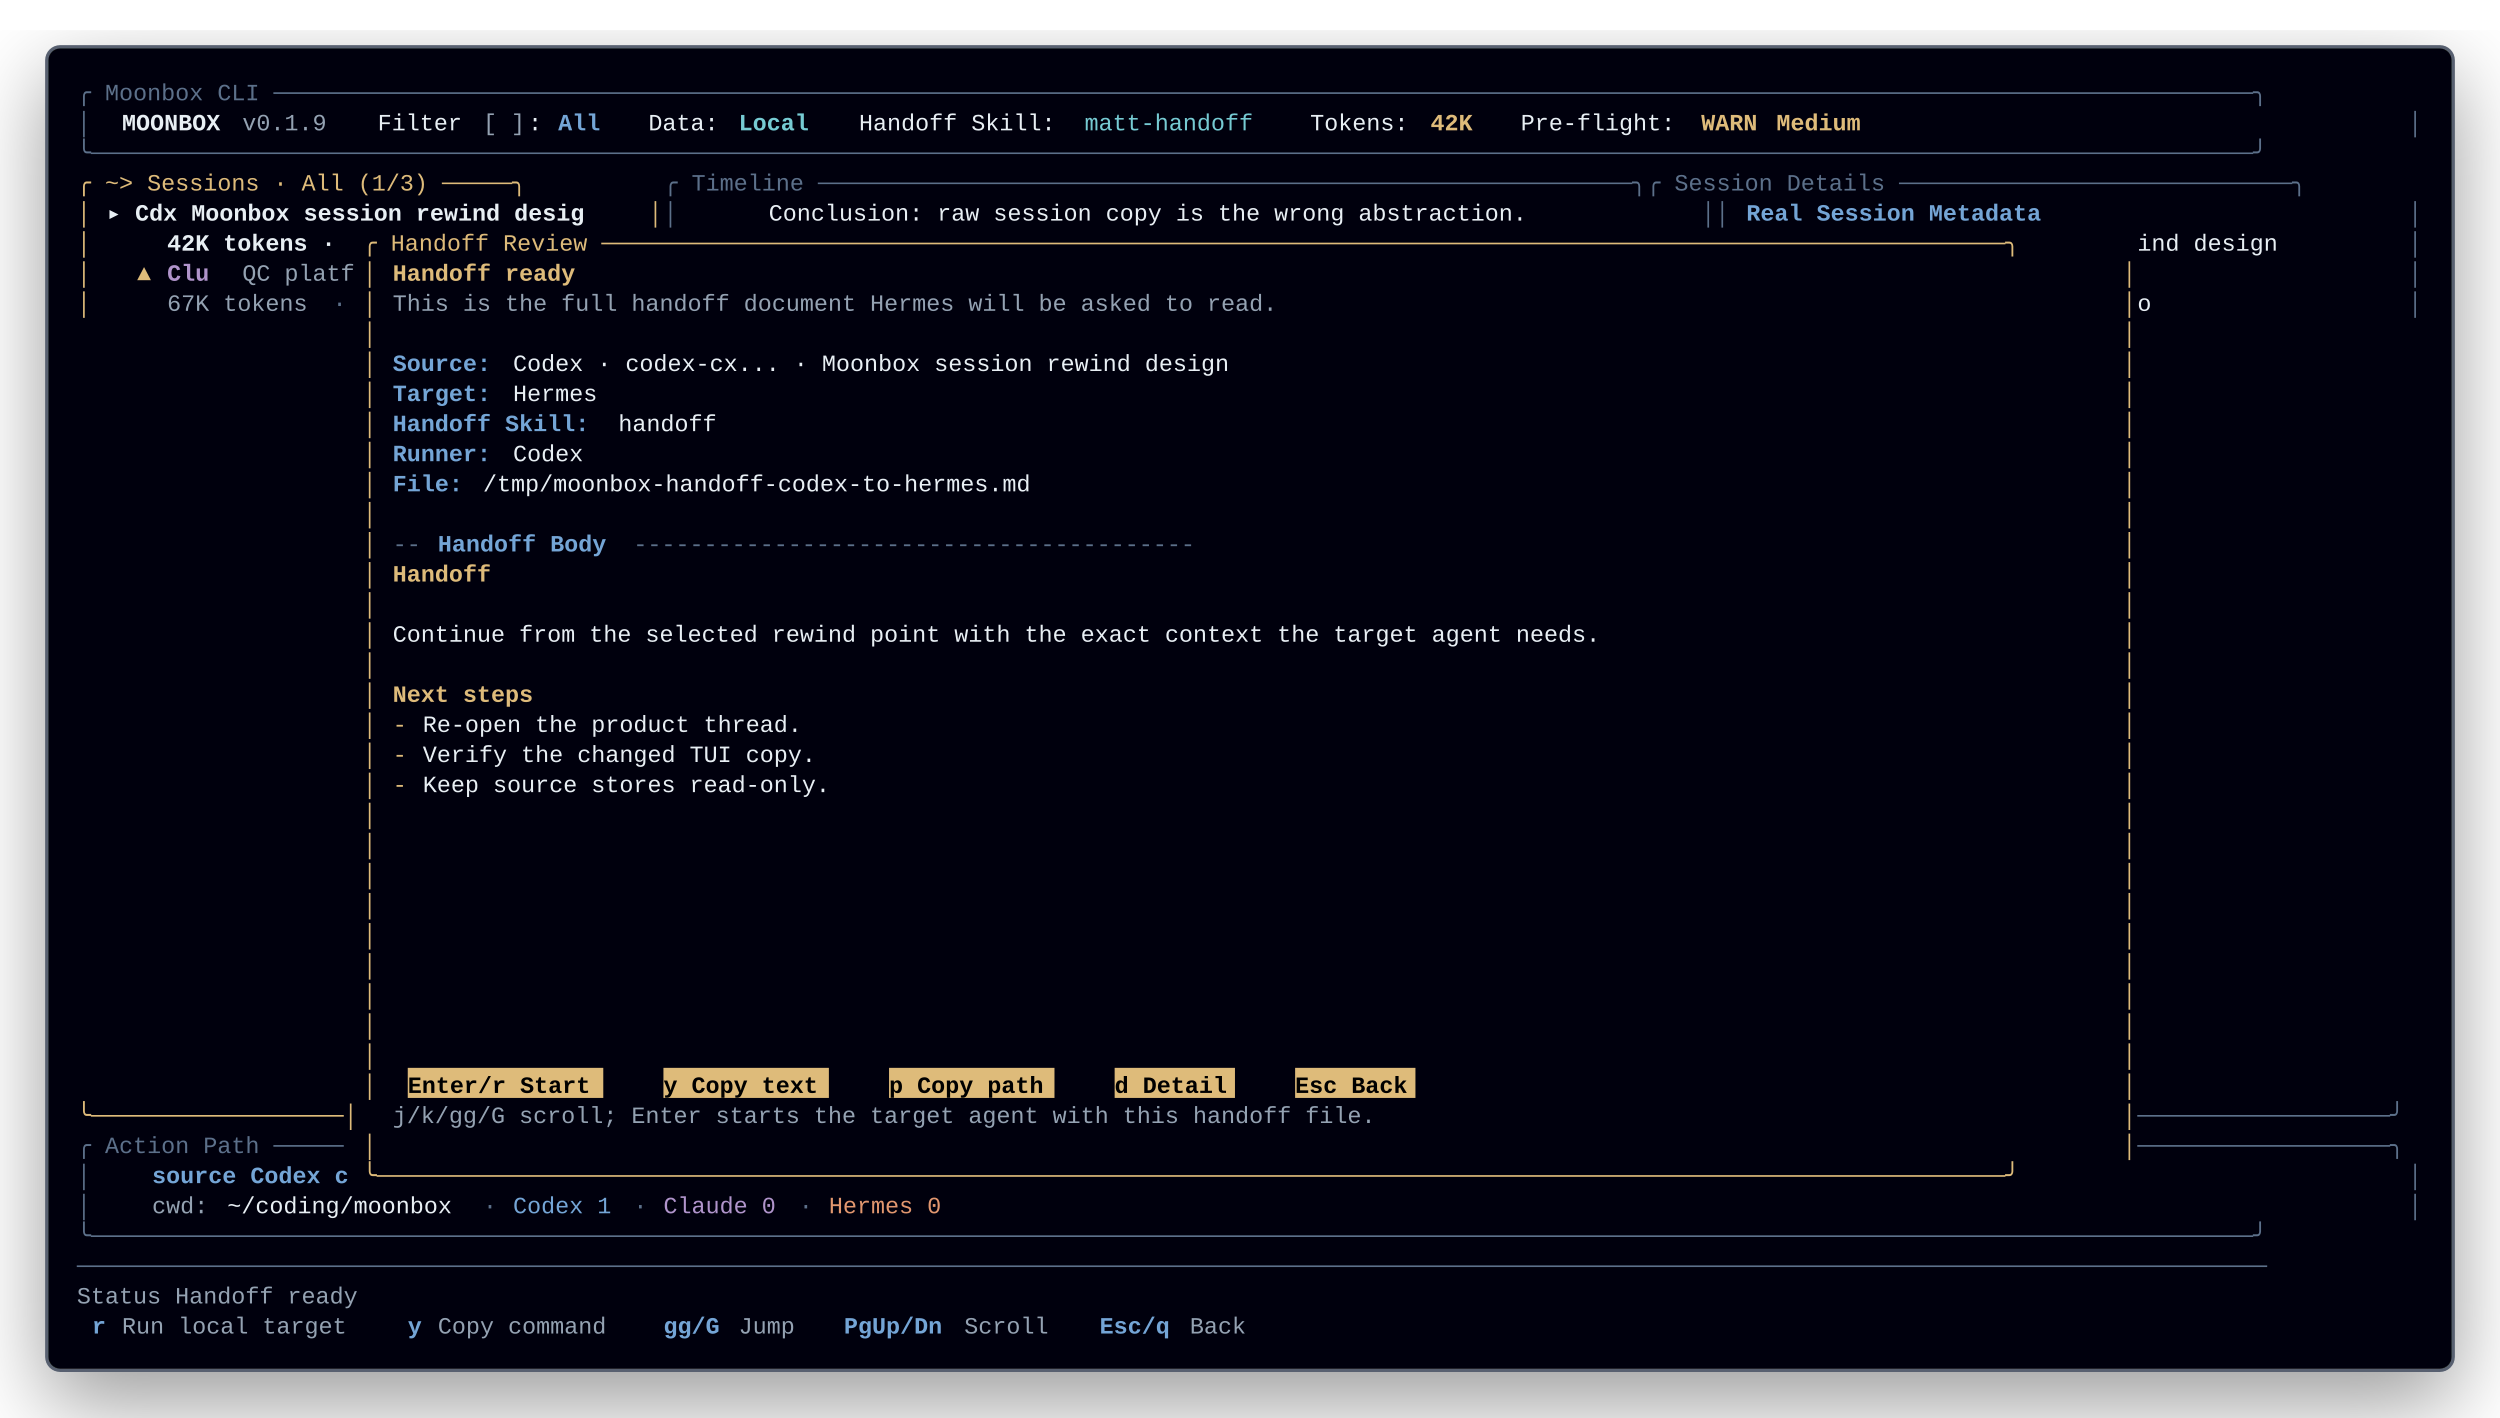
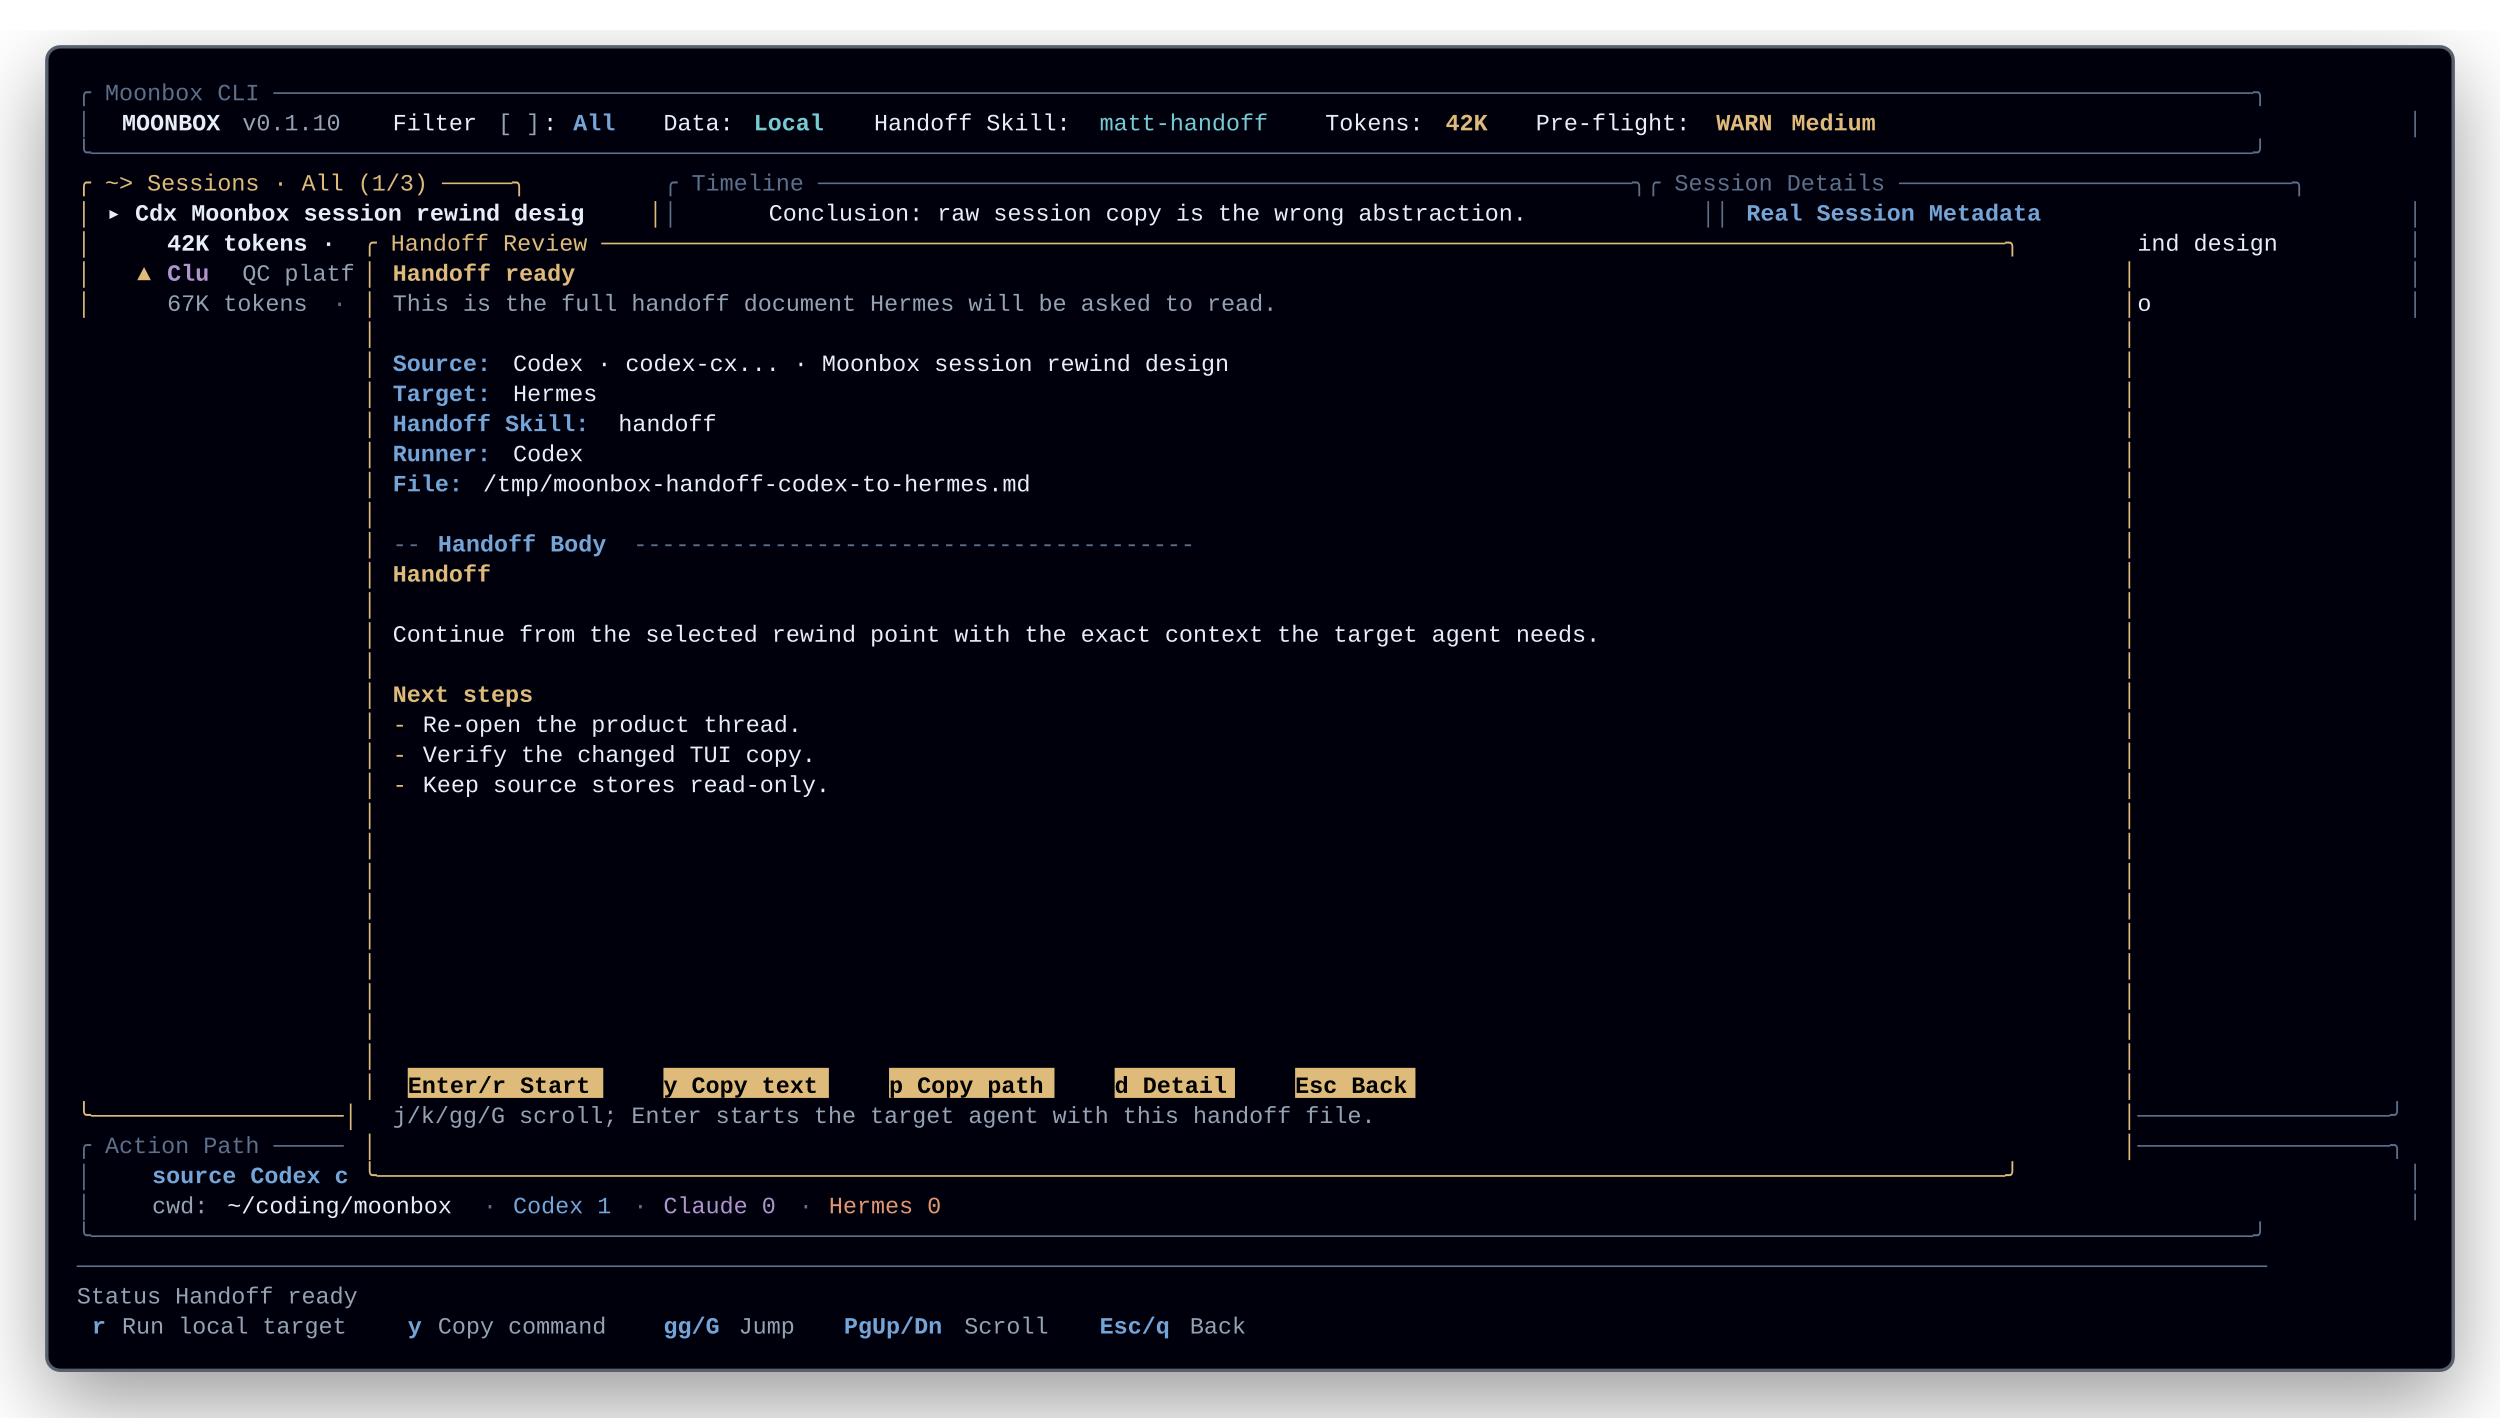
<svg xmlns="http://www.w3.org/2000/svg" width="1496" height="848" viewBox="0 0 1496 848" role="img" aria-labelledby="title desc">
  <defs>
    <filter id="shadow" x="-10%" y="-10%" width="120%" height="120%">
      <feDropShadow dx="0" dy="18" stdDeviation="26" flood-color="#000000" flood-opacity="0.40" />
    </filter>
    <style>
      .mono { font-family: ui-monospace, SFMono-Regular, Menlo, Monaco, Consolas, "Liberation Mono", monospace; white-space: pre; }
    </style>
  </defs>
  <rect x="28" y="28" width="1440" height="792" rx="8" fill="#050607" stroke="#58616f" stroke-width="2" filter="url(#shadow)" />
  <text x="46" y="60" class="mono" font-size="14" font-weight="500" fill="#5c708a">╭ Moonbox CLI ─────────────────────────────────────────────────────────────────────────────────────────────────────────────────────────────────────────────╮</text>
  <text x="46" y="78" class="mono" font-size="14" font-weight="500" fill="#5c708a">│</text>
  <text x="73" y="78" class="mono" font-size="14" font-weight="800" fill="#e8eff4">MOONBOX</text>
-   <text x="145" y="78" class="mono" font-size="14" font-weight="500" fill="#94a2b2">v0.1.9</text>
-   <text x="226" y="78" class="mono" font-size="14" font-weight="500" fill="#e8eff4">Filter</text>
-   <text x="289" y="78" class="mono" font-size="14" font-weight="500" fill="#94a2b2">[ ]</text>
-   <text x="316" y="78" class="mono" font-size="14" font-weight="500" fill="#e8eff4">:</text>
-   <text x="334" y="78" class="mono" font-size="14" font-weight="800" fill="#74a5d6">All</text>
-   <text x="388" y="78" class="mono" font-size="14" font-weight="500" fill="#e8eff4">Data:</text>
-   <text x="442" y="78" class="mono" font-size="14" font-weight="800" fill="#76cbd3">Local</text>
-   <text x="514" y="78" class="mono" font-size="14" font-weight="500" fill="#e8eff4">Handoff Skill:</text>
-   <text x="649" y="78" class="mono" font-size="14" font-weight="500" fill="#76cbd3">matt-handoff</text>
-   <text x="784" y="78" class="mono" font-size="14" font-weight="500" fill="#e8eff4">Tokens:</text>
-   <text x="856" y="78" class="mono" font-size="14" font-weight="800" fill="#debb7a">42K</text>
-   <text x="910" y="78" class="mono" font-size="14" font-weight="500" fill="#e8eff4">Pre-flight:</text>
-   <text x="1018" y="78" class="mono" font-size="14" font-weight="800" fill="#debb7a">WARN</text>
-   <text x="1063" y="78" class="mono" font-size="14" font-weight="800" fill="#debb7a">Medium</text>
+   <text x="145" y="78" class="mono" font-size="14" font-weight="500" fill="#94a2b2">v0.1.10</text>
+   <text x="235" y="78" class="mono" font-size="14" font-weight="500" fill="#e8eff4">Filter</text>
+   <text x="298" y="78" class="mono" font-size="14" font-weight="500" fill="#94a2b2">[ ]</text>
+   <text x="325" y="78" class="mono" font-size="14" font-weight="500" fill="#e8eff4">:</text>
+   <text x="343" y="78" class="mono" font-size="14" font-weight="800" fill="#74a5d6">All</text>
+   <text x="397" y="78" class="mono" font-size="14" font-weight="500" fill="#e8eff4">Data:</text>
+   <text x="451" y="78" class="mono" font-size="14" font-weight="800" fill="#76cbd3">Local</text>
+   <text x="523" y="78" class="mono" font-size="14" font-weight="500" fill="#e8eff4">Handoff Skill:</text>
+   <text x="658" y="78" class="mono" font-size="14" font-weight="500" fill="#76cbd3">matt-handoff</text>
+   <text x="793" y="78" class="mono" font-size="14" font-weight="500" fill="#e8eff4">Tokens:</text>
+   <text x="865" y="78" class="mono" font-size="14" font-weight="800" fill="#debb7a">42K</text>
+   <text x="919" y="78" class="mono" font-size="14" font-weight="500" fill="#e8eff4">Pre-flight:</text>
+   <text x="1027" y="78" class="mono" font-size="14" font-weight="800" fill="#debb7a">WARN</text>
+   <text x="1072" y="78" class="mono" font-size="14" font-weight="800" fill="#debb7a">Medium</text>
  <text x="1441" y="78" class="mono" font-size="14" font-weight="500" fill="#5c708a">│</text>
  <text x="46" y="96" class="mono" font-size="14" font-weight="500" fill="#5c708a">╰──────────────────────────────────────────────────────────────────────────────────────────────────────────────────────────────────────────────────────────╯</text>
  <text x="46" y="114" class="mono" font-size="14" font-weight="500" fill="#debb7a">╭ ~&gt; Sessions · All (1/3)        ─────╮</text>
  <text x="397" y="114" class="mono" font-size="14" font-weight="500" fill="#5c708a">╭ Timeline ──────────────────────────────────────────────────────────╮╭ Session Details ────────────────────────────╮</text>
  <text x="46" y="132" class="mono" font-size="14" font-weight="500" fill="#debb7a">│</text>
  <text x="64" y="132" class="mono" font-size="14" font-weight="800" fill="#e8eff4">▸ Cdx  Moonbox session rewind desig</text>
  <text x="388" y="132" class="mono" font-size="14" font-weight="500" fill="#debb7a">│</text>
  <text x="397" y="132" class="mono" font-size="14" font-weight="500" fill="#5c708a">│</text>
  <text x="460" y="132" class="mono" font-size="14" font-weight="500" fill="#e8eff4">Conclusion: raw session copy is the wrong abstraction.</text>
  <text x="1018" y="132" class="mono" font-size="14" font-weight="500" fill="#5c708a">││</text>
  <text x="1045" y="132" class="mono" font-size="14" font-weight="800" fill="#74a5d6">Real Session Metadata</text>
  <text x="1441" y="132" class="mono" font-size="14" font-weight="500" fill="#5c708a">│</text>
  <text x="46" y="150" class="mono" font-size="14" font-weight="500" fill="#debb7a">│</text>
  <text x="100" y="150" class="mono" font-size="14" font-weight="800" fill="#e8eff4">42K tokens ·</text>
  <text x="217" y="150" class="mono" font-size="14" font-weight="500" fill="#debb7a">╭ Handoff Review ────────────────────────────────────────────────────────────────────────────────────────────────────╮</text>
  <text x="1279" y="150" class="mono" font-size="14" font-weight="500" fill="#e8eff4">ind design</text>
  <text x="1441" y="150" class="mono" font-size="14" font-weight="500" fill="#5c708a">│</text>
  <text x="46" y="168" class="mono" font-size="14" font-weight="500" fill="#debb7a">│</text>
  <text x="82" y="168" class="mono" font-size="14" font-weight="500" fill="#debb7a">▲</text>
  <text x="100" y="168" class="mono" font-size="14" font-weight="800" fill="#b094cb">Clu</text>
  <text x="145" y="168" class="mono" font-size="14" font-weight="500" fill="#94a2b2">QC platf</text>
  <text x="217" y="168" class="mono" font-size="14" font-weight="500" fill="#debb7a">│</text>
  <text x="235" y="168" class="mono" font-size="14" font-weight="800" fill="#debb7a">Handoff ready</text>
  <text x="1270" y="168" class="mono" font-size="14" font-weight="500" fill="#debb7a">│</text>
  <text x="1441" y="168" class="mono" font-size="14" font-weight="500" fill="#5c708a">│</text>
  <text x="46" y="186" class="mono" font-size="14" font-weight="500" fill="#debb7a">│</text>
  <text x="100" y="186" class="mono" font-size="14" font-weight="500" fill="#94a2b2">67K tokens</text>
  <text x="199" y="186" class="mono" font-size="14" font-weight="500" fill="#5c708a">·</text>
  <text x="217" y="186" class="mono" font-size="14" font-weight="500" fill="#debb7a">│</text>
  <text x="235" y="186" class="mono" font-size="14" font-weight="500" fill="#94a2b2">This is the full handoff document Hermes will be asked to read.</text>
  <text x="1270" y="186" class="mono" font-size="14" font-weight="500" fill="#debb7a">│</text>
  <text x="1279" y="186" class="mono" font-size="14" font-weight="500" fill="#e8eff4">o</text>
  <text x="1441" y="186" class="mono" font-size="14" font-weight="500" fill="#5c708a">│</text>
  <text x="217" y="204" class="mono" font-size="14" font-weight="500" fill="#debb7a">│</text>
  <text x="1270" y="204" class="mono" font-size="14" font-weight="500" fill="#debb7a">│</text>
  <text x="217" y="222" class="mono" font-size="14" font-weight="500" fill="#debb7a">│</text>
  <text x="235" y="222" class="mono" font-size="14" font-weight="800" fill="#74a5d6">Source:</text>
  <text x="307" y="222" class="mono" font-size="14" font-weight="500" fill="#e8eff4">Codex · codex-cx... · Moonbox session rewind design</text>
  <text x="1270" y="222" class="mono" font-size="14" font-weight="500" fill="#debb7a">│</text>
  <text x="217" y="240" class="mono" font-size="14" font-weight="500" fill="#debb7a">│</text>
  <text x="235" y="240" class="mono" font-size="14" font-weight="800" fill="#74a5d6">Target:</text>
  <text x="307" y="240" class="mono" font-size="14" font-weight="500" fill="#e8eff4">Hermes</text>
  <text x="1270" y="240" class="mono" font-size="14" font-weight="500" fill="#debb7a">│</text>
  <text x="217" y="258" class="mono" font-size="14" font-weight="500" fill="#debb7a">│</text>
  <text x="235" y="258" class="mono" font-size="14" font-weight="800" fill="#74a5d6">Handoff Skill:</text>
  <text x="370" y="258" class="mono" font-size="14" font-weight="500" fill="#e8eff4">handoff</text>
  <text x="1270" y="258" class="mono" font-size="14" font-weight="500" fill="#debb7a">│</text>
  <text x="217" y="276" class="mono" font-size="14" font-weight="500" fill="#debb7a">│</text>
  <text x="235" y="276" class="mono" font-size="14" font-weight="800" fill="#74a5d6">Runner:</text>
  <text x="307" y="276" class="mono" font-size="14" font-weight="500" fill="#e8eff4">Codex</text>
  <text x="1270" y="276" class="mono" font-size="14" font-weight="500" fill="#debb7a">│</text>
  <text x="217" y="294" class="mono" font-size="14" font-weight="500" fill="#debb7a">│</text>
  <text x="235" y="294" class="mono" font-size="14" font-weight="800" fill="#74a5d6">File:</text>
  <text x="289" y="294" class="mono" font-size="14" font-weight="500" fill="#e8eff4">/tmp/moonbox-handoff-codex-to-hermes.md</text>
  <text x="1270" y="294" class="mono" font-size="14" font-weight="500" fill="#debb7a">│</text>
  <text x="217" y="312" class="mono" font-size="14" font-weight="500" fill="#debb7a">│</text>
  <text x="1270" y="312" class="mono" font-size="14" font-weight="500" fill="#debb7a">│</text>
  <text x="217" y="330" class="mono" font-size="14" font-weight="500" fill="#debb7a">│</text>
  <text x="235" y="330" class="mono" font-size="14" font-weight="500" fill="#5c708a">--</text>
  <text x="262" y="330" class="mono" font-size="14" font-weight="800" fill="#74a5d6">Handoff Body</text>
  <text x="379" y="330" class="mono" font-size="14" font-weight="500" fill="#5c708a">----------------------------------------</text>
  <text x="1270" y="330" class="mono" font-size="14" font-weight="500" fill="#debb7a">│</text>
  <text x="217" y="348" class="mono" font-size="14" font-weight="500" fill="#debb7a">│</text>
  <text x="235" y="348" class="mono" font-size="14" font-weight="800" fill="#debb7a">Handoff</text>
  <text x="1270" y="348" class="mono" font-size="14" font-weight="500" fill="#debb7a">│</text>
  <text x="217" y="366" class="mono" font-size="14" font-weight="500" fill="#debb7a">│</text>
  <text x="1270" y="366" class="mono" font-size="14" font-weight="500" fill="#debb7a">│</text>
  <text x="217" y="384" class="mono" font-size="14" font-weight="500" fill="#debb7a">│</text>
  <text x="235" y="384" class="mono" font-size="14" font-weight="500" fill="#e8eff4">Continue from the selected rewind point with the exact context the target agent needs.</text>
  <text x="1270" y="384" class="mono" font-size="14" font-weight="500" fill="#debb7a">│</text>
  <text x="217" y="402" class="mono" font-size="14" font-weight="500" fill="#debb7a">│</text>
  <text x="1270" y="402" class="mono" font-size="14" font-weight="500" fill="#debb7a">│</text>
  <text x="217" y="420" class="mono" font-size="14" font-weight="500" fill="#debb7a">│</text>
  <text x="235" y="420" class="mono" font-size="14" font-weight="800" fill="#debb7a">Next steps</text>
  <text x="1270" y="420" class="mono" font-size="14" font-weight="500" fill="#debb7a">│</text>
  <text x="217" y="438" class="mono" font-size="14" font-weight="500" fill="#debb7a">│</text>
  <text x="235" y="438" class="mono" font-size="14" font-weight="500" fill="#debb7a">-</text>
  <text x="253" y="438" class="mono" font-size="14" font-weight="500" fill="#e8eff4">Re-open the product thread.</text>
  <text x="1270" y="438" class="mono" font-size="14" font-weight="500" fill="#debb7a">│</text>
  <text x="217" y="456" class="mono" font-size="14" font-weight="500" fill="#debb7a">│</text>
  <text x="235" y="456" class="mono" font-size="14" font-weight="500" fill="#debb7a">-</text>
  <text x="253" y="456" class="mono" font-size="14" font-weight="500" fill="#e8eff4">Verify the changed TUI copy.</text>
  <text x="1270" y="456" class="mono" font-size="14" font-weight="500" fill="#debb7a">│</text>
  <text x="217" y="474" class="mono" font-size="14" font-weight="500" fill="#debb7a">│</text>
  <text x="235" y="474" class="mono" font-size="14" font-weight="500" fill="#debb7a">-</text>
  <text x="253" y="474" class="mono" font-size="14" font-weight="500" fill="#e8eff4">Keep source stores read-only.</text>
  <text x="1270" y="474" class="mono" font-size="14" font-weight="500" fill="#debb7a">│</text>
  <text x="217" y="492" class="mono" font-size="14" font-weight="500" fill="#debb7a">│</text>
  <text x="1270" y="492" class="mono" font-size="14" font-weight="500" fill="#debb7a">│</text>
  <text x="217" y="510" class="mono" font-size="14" font-weight="500" fill="#debb7a">│</text>
  <text x="1270" y="510" class="mono" font-size="14" font-weight="500" fill="#debb7a">│</text>
  <text x="217" y="528" class="mono" font-size="14" font-weight="500" fill="#debb7a">│</text>
  <text x="1270" y="528" class="mono" font-size="14" font-weight="500" fill="#debb7a">│</text>
  <text x="217" y="546" class="mono" font-size="14" font-weight="500" fill="#debb7a">│</text>
  <text x="1270" y="546" class="mono" font-size="14" font-weight="500" fill="#debb7a">│</text>
  <text x="217" y="564" class="mono" font-size="14" font-weight="500" fill="#debb7a">│</text>
  <text x="1270" y="564" class="mono" font-size="14" font-weight="500" fill="#debb7a">│</text>
  <text x="217" y="582" class="mono" font-size="14" font-weight="500" fill="#debb7a">│</text>
  <text x="1270" y="582" class="mono" font-size="14" font-weight="500" fill="#debb7a">│</text>
  <text x="217" y="600" class="mono" font-size="14" font-weight="500" fill="#debb7a">│</text>
  <text x="1270" y="600" class="mono" font-size="14" font-weight="500" fill="#debb7a">│</text>
  <text x="217" y="618" class="mono" font-size="14" font-weight="500" fill="#debb7a">│</text>
  <text x="1270" y="618" class="mono" font-size="14" font-weight="500" fill="#debb7a">│</text>
  <text x="217" y="636" class="mono" font-size="14" font-weight="500" fill="#debb7a">│</text>
  <text x="1270" y="636" class="mono" font-size="14" font-weight="500" fill="#debb7a">│</text>
  <text x="217" y="654" class="mono" font-size="14" font-weight="500" fill="#debb7a">│</text>
  <rect x="244" y="639" width="117" height="18" fill="#debb7a" />
  <text x="244" y="654" class="mono" font-size="14" font-weight="800" fill="#000000">Enter/r Start</text>
  <rect x="397" y="639" width="99" height="18" fill="#debb7a" />
  <text x="397" y="654" class="mono" font-size="14" font-weight="800" fill="#000000">y Copy text</text>
  <rect x="532" y="639" width="99" height="18" fill="#debb7a" />
  <text x="532" y="654" class="mono" font-size="14" font-weight="800" fill="#000000">p Copy path</text>
  <rect x="667" y="639" width="72" height="18" fill="#debb7a" />
  <text x="667" y="654" class="mono" font-size="14" font-weight="800" fill="#000000">d Detail</text>
  <rect x="775" y="639" width="72" height="18" fill="#debb7a" />
  <text x="775" y="654" class="mono" font-size="14" font-weight="800" fill="#000000">Esc Back</text>
  <text x="1270" y="654" class="mono" font-size="14" font-weight="500" fill="#debb7a">│</text>
  <text x="46" y="672" class="mono" font-size="14" font-weight="500" fill="#debb7a">╰──────────────────│</text>
  <text x="235" y="672" class="mono" font-size="14" font-weight="500" fill="#94a2b2">j/k/gg/G scroll; Enter starts the target agent with this handoff file.</text>
  <text x="1270" y="672" class="mono" font-size="14" font-weight="500" fill="#debb7a">│</text>
  <text x="1279" y="672" class="mono" font-size="14" font-weight="500" fill="#5c708a">──────────────────╯</text>
  <text x="46" y="690" class="mono" font-size="14" font-weight="500" fill="#5c708a">╭ Action Path ─────</text>
  <text x="217" y="690" class="mono" font-size="14" font-weight="500" fill="#debb7a">│</text>
  <text x="1270" y="690" class="mono" font-size="14" font-weight="500" fill="#debb7a">│</text>
  <text x="1279" y="690" class="mono" font-size="14" font-weight="500" fill="#5c708a">──────────────────╮</text>
  <text x="46" y="708" class="mono" font-size="14" font-weight="500" fill="#5c708a">│</text>
  <text x="91" y="708" class="mono" font-size="14" font-weight="800" fill="#74a5d6">source Codex c</text>
  <text x="217" y="708" class="mono" font-size="14" font-weight="500" fill="#debb7a">╰────────────────────────────────────────────────────────────────────────────────────────────────────────────────────╯</text>
  <text x="1441" y="708" class="mono" font-size="14" font-weight="500" fill="#5c708a">│</text>
  <text x="46" y="726" class="mono" font-size="14" font-weight="500" fill="#5c708a">│</text>
  <text x="91" y="726" class="mono" font-size="14" font-weight="500" fill="#94a2b2">cwd:</text>
  <text x="136" y="726" class="mono" font-size="14" font-weight="500" fill="#e8eff4">~/coding/moonbox</text>
  <text x="289" y="726" class="mono" font-size="14" font-weight="500" fill="#5c708a">·</text>
  <text x="307" y="726" class="mono" font-size="14" font-weight="500" fill="#74a5d6">Codex 1</text>
  <text x="379" y="726" class="mono" font-size="14" font-weight="500" fill="#5c708a">·</text>
  <text x="397" y="726" class="mono" font-size="14" font-weight="500" fill="#b094cb">Claude 0</text>
  <text x="478" y="726" class="mono" font-size="14" font-weight="500" fill="#5c708a">·</text>
  <text x="496" y="726" class="mono" font-size="14" font-weight="500" fill="#e2976f">Hermes 0</text>
  <text x="1441" y="726" class="mono" font-size="14" font-weight="500" fill="#5c708a">│</text>
  <text x="46" y="744" class="mono" font-size="14" font-weight="500" fill="#5c708a">╰──────────────────────────────────────────────────────────────────────────────────────────────────────────────────────────────────────────────────────────╯</text>
  <text x="46" y="762" class="mono" font-size="14" font-weight="500" fill="#5c708a">────────────────────────────────────────────────────────────────────────────────────────────────────────────────────────────────────────────────────────────</text>
  <text x="46" y="780" class="mono" font-size="14" font-weight="500" fill="#94a2b2">Status Handoff ready</text>
  <text x="55" y="798" class="mono" font-size="14" font-weight="800" fill="#74a5d6">r</text>
  <text x="73" y="798" class="mono" font-size="14" font-weight="500" fill="#94a2b2">Run local target</text>
  <text x="244" y="798" class="mono" font-size="14" font-weight="800" fill="#74a5d6">y</text>
  <text x="262" y="798" class="mono" font-size="14" font-weight="500" fill="#94a2b2">Copy command</text>
  <text x="397" y="798" class="mono" font-size="14" font-weight="800" fill="#74a5d6">gg/G</text>
  <text x="442" y="798" class="mono" font-size="14" font-weight="500" fill="#94a2b2">Jump</text>
  <text x="505" y="798" class="mono" font-size="14" font-weight="800" fill="#74a5d6">PgUp/Dn</text>
  <text x="577" y="798" class="mono" font-size="14" font-weight="500" fill="#94a2b2">Scroll</text>
  <text x="658" y="798" class="mono" font-size="14" font-weight="800" fill="#74a5d6">Esc/q</text>
  <text x="712" y="798" class="mono" font-size="14" font-weight="500" fill="#94a2b2">Back</text>
</svg>
